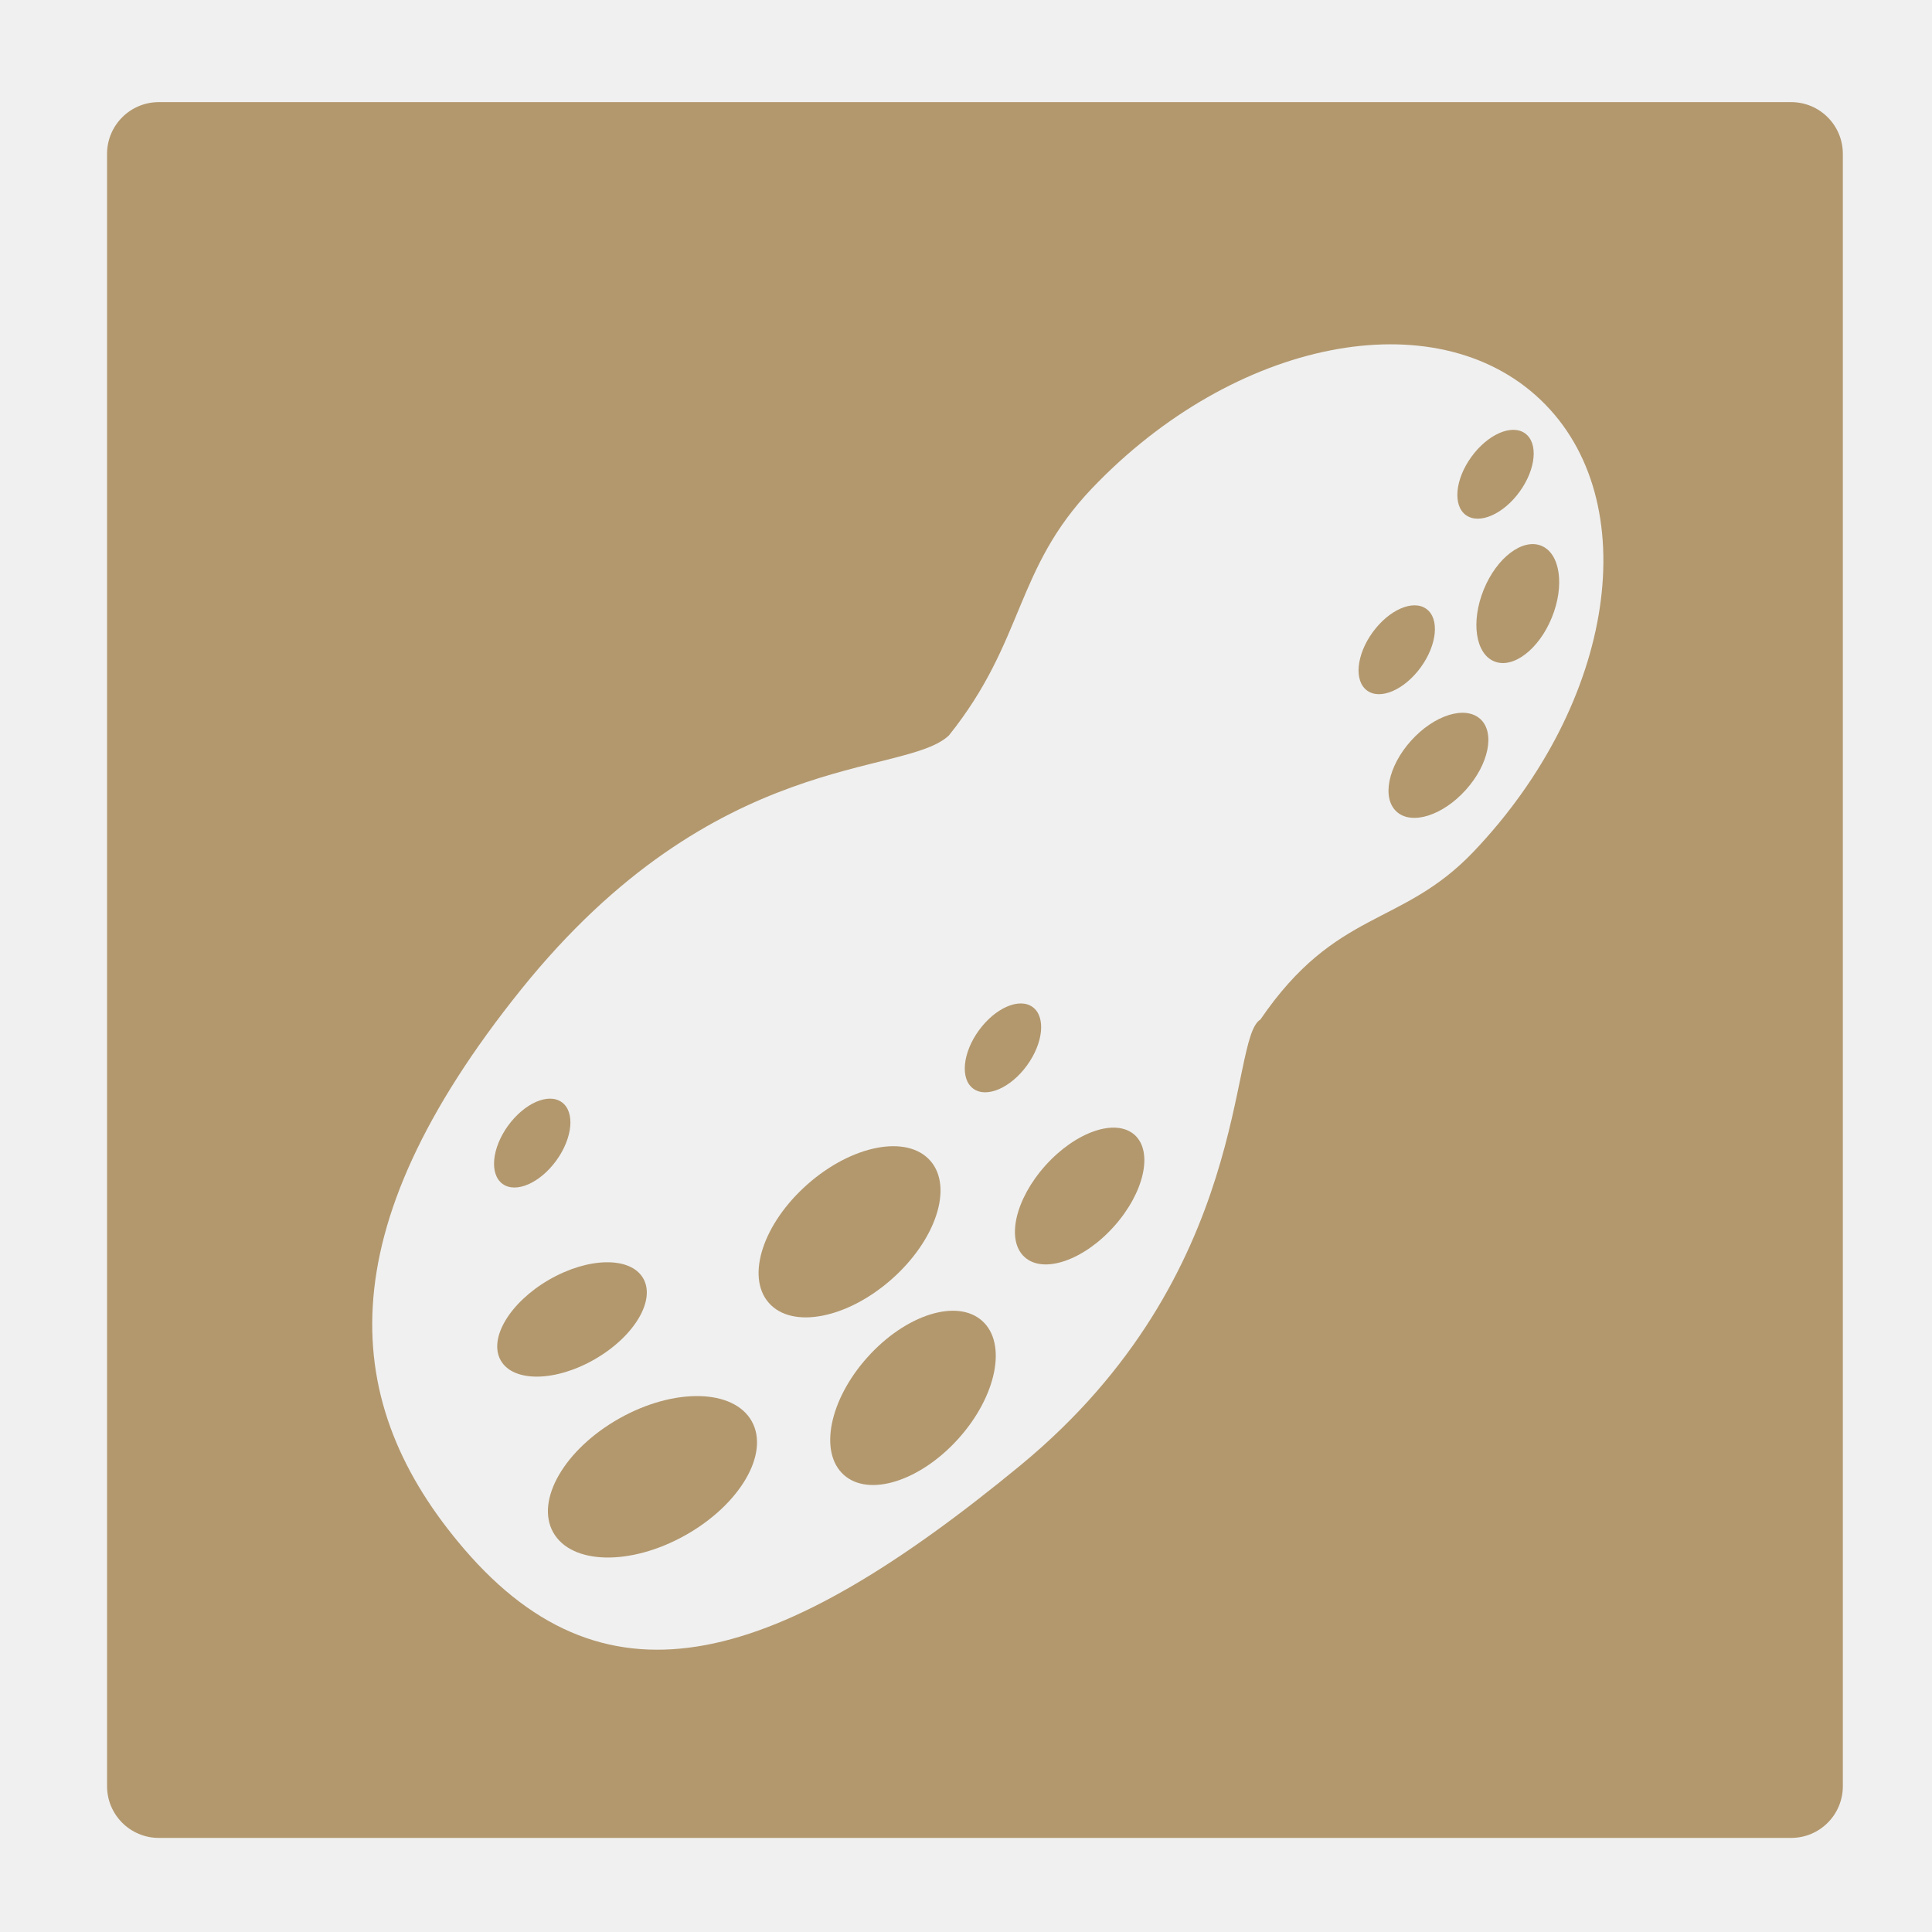
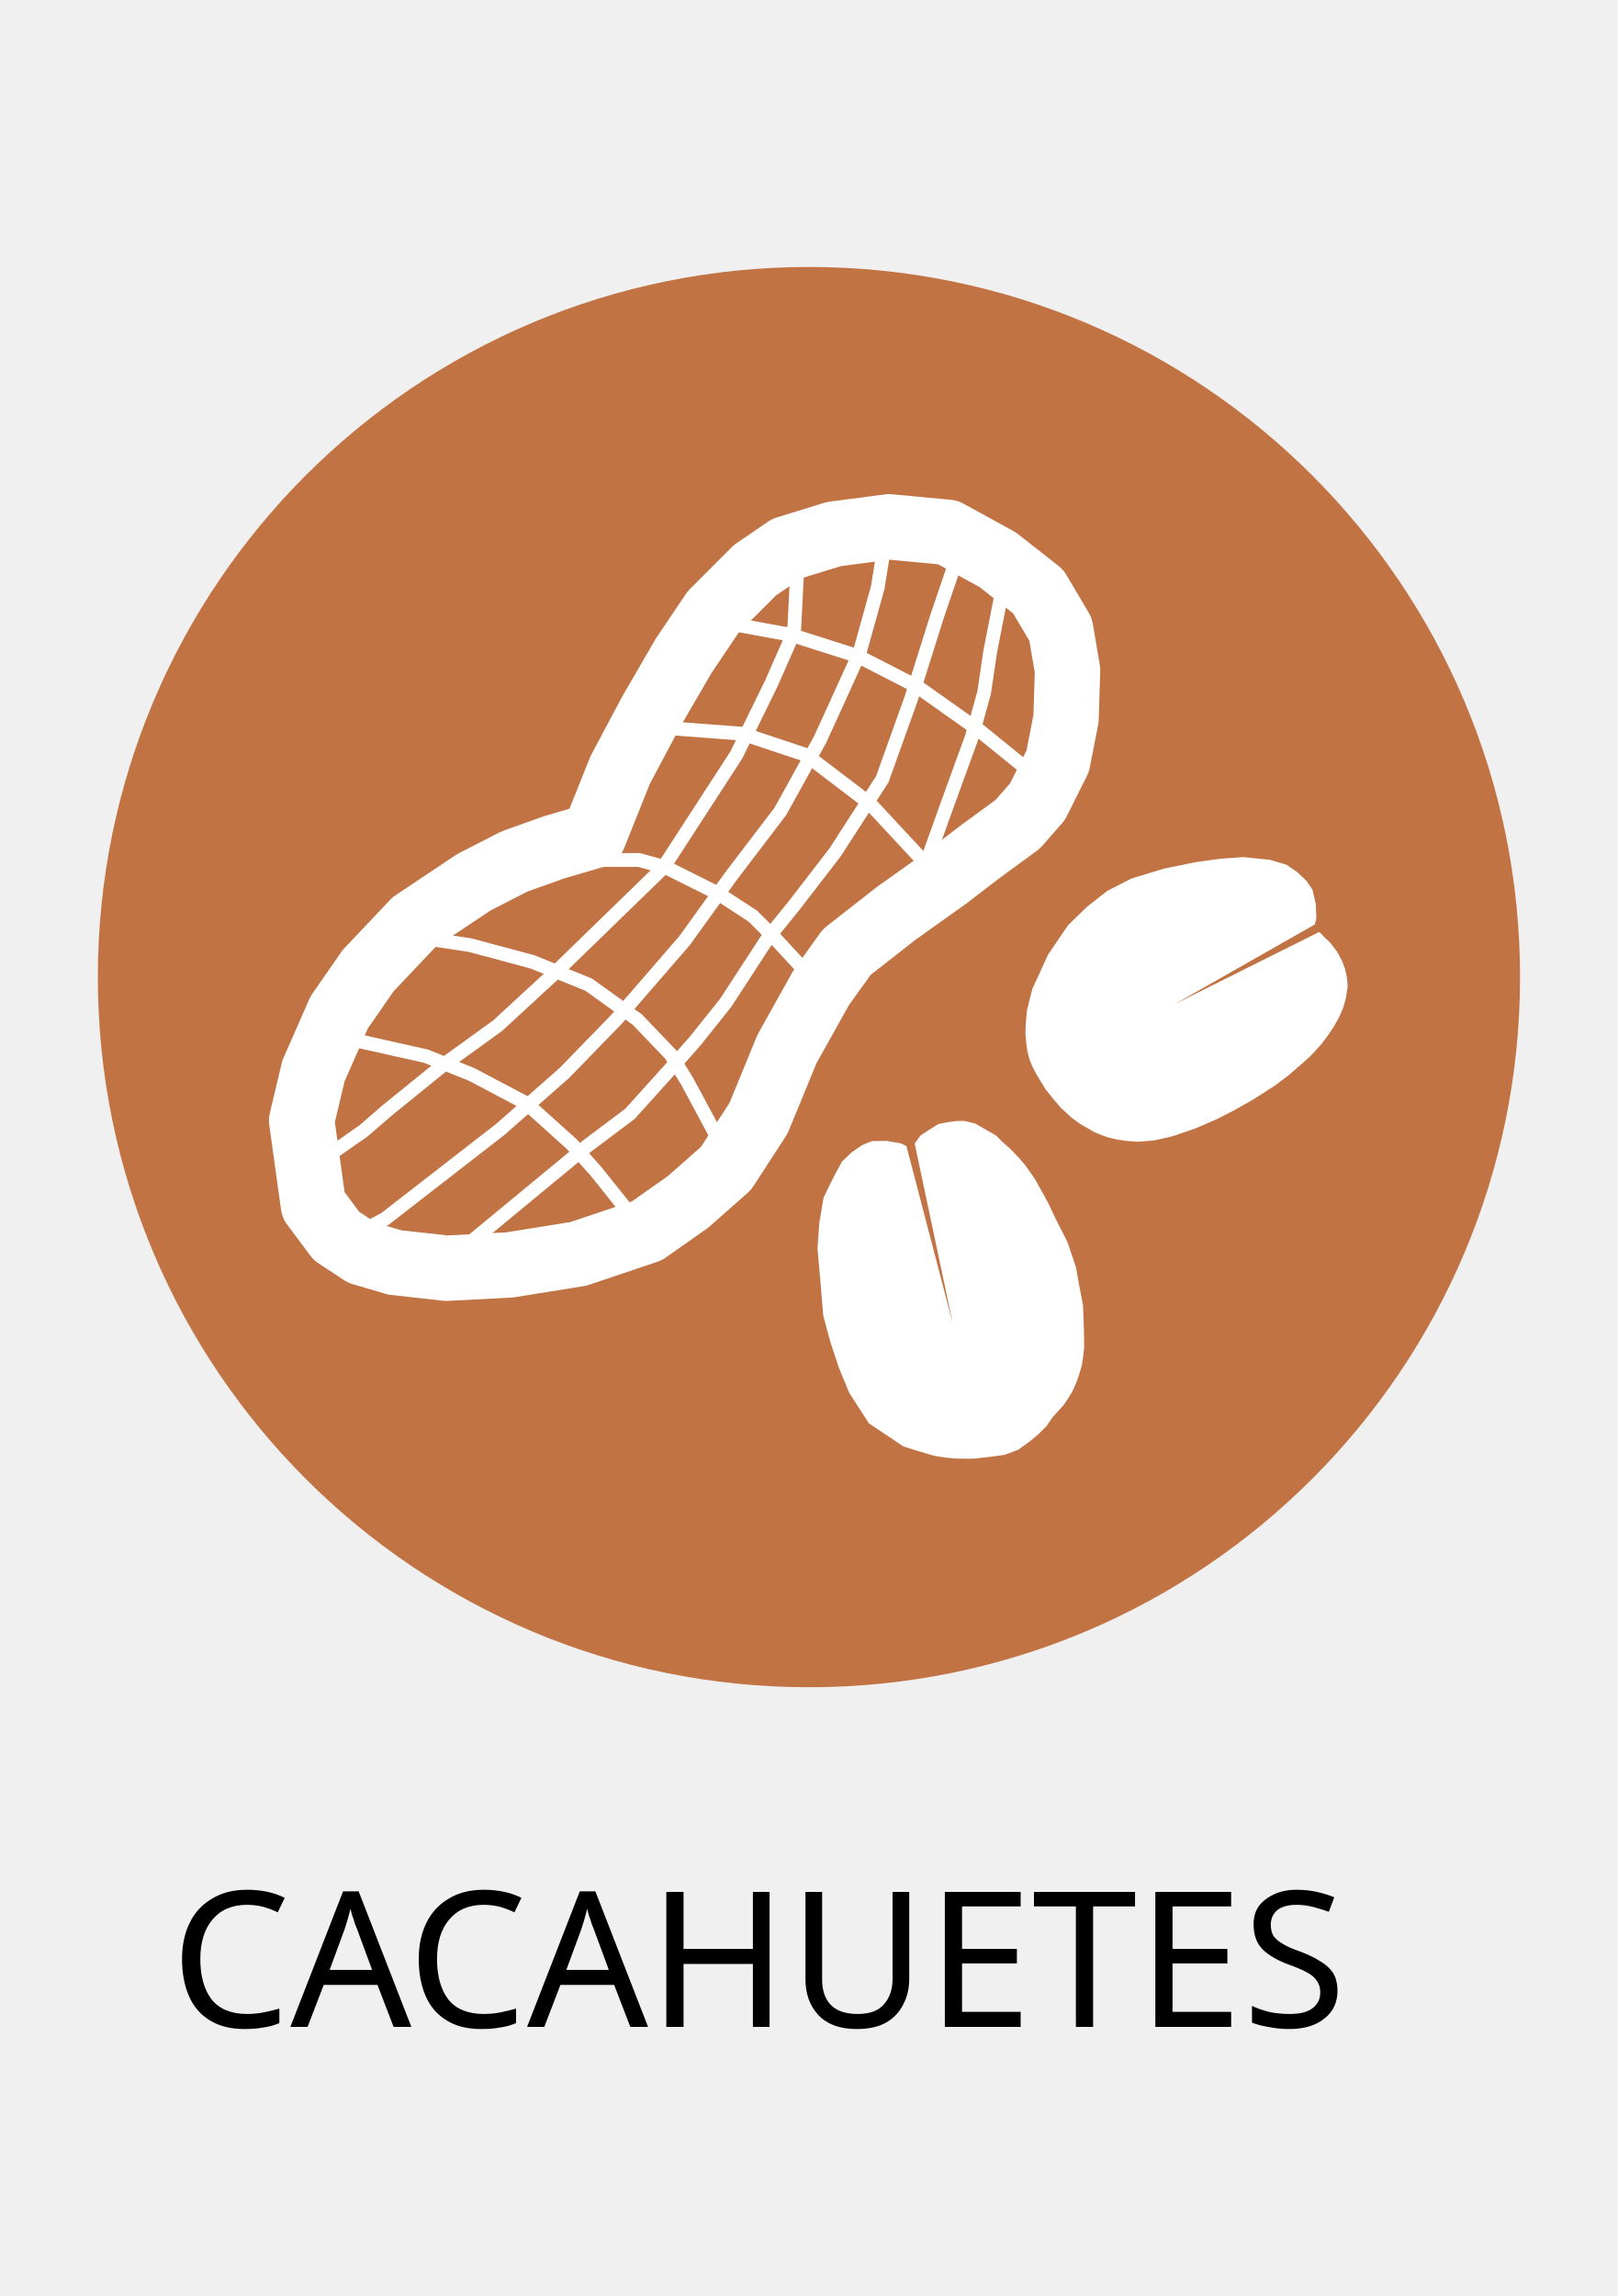
- <svg xmlns="http://www.w3.org/2000/svg" version="1.1" width="512" height="512" id="svg2" xml:space="preserve">
-   <defs id="defs6">
-     <clipPath id="clipPath16">
-       <path d="M 0,792 612,792 612,0 0,0 0,792 z" id="path18" />
-     </clipPath>
-   </defs>
-   <g transform="matrix(1.25,0,0,-1.25,0,512)" id="g10">
-     <g transform="translate(35.57599,687.2117)" id="g24">
-       <path d="m 0,0 c -0.639,-0.683 -1.691,-2.175 -2.451,-3.288 0.219,-0.738 -0.84,-4.543 -1.678,-5.938 -0.902,-1.504 -2.365,-1.726 -3.441,-1.08 -0.159,0.096 -0.313,0.22 -0.463,0.358 -3.145,-3.503 -7.406,-8.236 -11.319,-12.541 0.362,0.171 0.803,0.275 1.362,0.273 1.613,-0.008 5.422,-2.001 6.424,-2.835 0.705,0.081 1.347,0.176 1.81,0.284 1.957,0.457 3.686,0.705 3.686,0.705 0,0 -2.787,-0.873 -5.285,-1.421 -0.36,-0.78 -3.401,-3.207 -6.657,-1.548 -1.656,0.843 -2.539,1.089 -2.533,2.419 0.002,0.355 0.057,0.689 0.164,0.992 -1.328,-1.46 -2.596,-2.846 -3.748,-4.096 0.277,0.075 0.584,0.125 0.947,0.124 1.627,-0.007 5.489,-2.036 6.452,-2.857 1.437,0.219 2.894,0.481 3.798,0.758 2.301,0.702 4.327,1.131 4.327,1.131 0,0 -5.01,-1.939 -8.18,-2.634 -0.844,-0.961 -3.547,-2.677 -6.418,-1.213 -1.656,0.844 -2.539,1.089 -2.533,2.418 0,0.209 0.025,0.407 0.06,0.599 -1.656,-1.783 -2.926,-3.118 -3.543,-3.705 -0.242,-0.23 -0.529,-0.527 -0.844,-0.869 0.43,0.414 1.075,0.672 2.002,0.668 1.848,-0.008 6.428,-2.487 6.983,-3.189 1.381,0.213 2.76,0.466 3.627,0.732 2.301,0.701 4.326,1.131 4.326,1.131 0,0 -5.227,-2.024 -8.379,-2.68 -1.062,-1.028 -3.74,-2.523 -6.578,-1.077 -1.748,0.892 -2.684,1.15 -2.676,2.554 0.002,0.652 0.17,1.24 0.537,1.688 -1.086,-1.198 -2.525,-2.944 -4.06,-4.875 0.355,0.126 0.773,0.197 1.273,0.195 1.762,-0.008 5.873,-2.146 7.07,-3.1 1.344,0.21 2.672,0.457 3.516,0.715 2.301,0.702 4.326,1.131 4.326,1.131 0,0 -4.449,-1.721 -7.615,-2.502 -0.625,-0.971 -3.861,-3.358 -7.32,-1.596 -1.84,0.938 -2.823,1.211 -2.817,2.688 0.002,0.181 0.014,0.359 0.039,0.531 -3.89,-4.985 -7.832,-10.324 -7.832,-10.324 l -1.841,0.853 c 0,0 4.623,5.884 8.498,10.458 -0.264,-0.081 -0.543,-0.138 -0.84,-0.154 -1.475,-0.083 -1.797,0.884 -2.828,2.673 -1.907,3.304 0.203,6.607 1.166,7.363 0.599,3.204 2.05,7.72 2.05,7.72 0,0 -0.31,-2.047 -0.877,-4.384 -0.203,-0.837 -0.369,-2.132 -0.5,-3.449 0.993,-1.086 3.401,-5.168 3.502,-6.951 0.02,-0.35 -0.009,-0.654 -0.058,-0.936 1.08,1.244 1.912,2.194 3.226,3.612 -0.158,-0.031 -0.324,-0.052 -0.494,-0.061 -1.4,-0.078 -1.707,0.84 -2.687,2.539 -1.555,2.699 -0.293,5.396 0.674,6.556 0.47,3.186 2.187,8.522 2.187,8.522 0,0 -0.31,-2.046 -0.879,-4.384 -0.209,-0.862 -0.379,-2.212 -0.51,-3.572 0.62,-0.275 3.497,-4.935 3.604,-6.837 0.016,-0.289 -0.002,-0.545 -0.035,-0.785 0.996,1.051 2.232,2.338 3.816,3.978 -0.314,-0.142 -0.666,-0.227 -1.049,-0.25 -1.328,-0.072 -1.619,0.797 -2.547,2.407 -1.71,2.97 0.18,5.939 1.047,6.625 0.586,3.209 2.073,7.832 2.073,7.832 0,0 -0.311,-2.046 -0.877,-4.384 -0.213,-0.874 -0.385,-2.248 -0.516,-3.627 0.928,-1.077 2.994,-4.611 3.082,-6.176 0.031,-0.564 -0.053,-1.015 -0.209,-1.386 1.266,1.309 2.733,2.821 4.447,4.588 -0.38,-0.265 -0.855,-0.405 -1.379,-0.434 -1.328,-0.075 -1.619,0.796 -2.548,2.405 -1.907,3.309 0.652,6.607 1.293,6.758 0.406,2.477 1.082,5.176 1.082,5.176 0,0 -0.147,-1.741 -0.489,-3.719 -0.078,-0.453 -0.134,-1.073 -0.173,-1.752 0.919,-1.057 3.007,-4.619 3.097,-6.193 0.041,-0.754 -0.111,-1.319 -0.39,-1.735 3.181,3.275 7.177,7.385 12.287,12.635 -0.756,0.819 -1.231,2.117 -0.524,3.297 0.752,1.251 4.281,2.822 5.68,3.203 0.254,0.331 0.576,0.746 0.998,1.289 1.344,1.727 4.041,4.219 4.041,4.219 C 1.959,2.265 1.084,1.159 0,0 m -2.453,-19.501 c 0,0 -1.996,-0.541 -4.07,-0.96 -0.358,-0.779 -3.399,-3.208 -6.657,-1.549 -1.654,0.844 -2.539,1.089 -2.533,2.419 0.006,1.33 0.697,2.404 2.555,2.397 1.685,-0.007 5.76,-2.18 6.533,-2.937 0.26,0.031 0.498,0.066 0.697,0.105 1.842,0.354 3.475,0.525 3.475,0.525 m 0.012,4.067 c 0.037,-0.521 -3.026,-3.272 -6.321,-1.594 -1.564,0.797 -2.398,1.028 -2.392,2.284 0.006,1.256 0.658,2.271 2.412,2.264 1.523,-0.007 5.121,-1.89 6.066,-2.678 0.317,0.01 0.602,0.026 0.828,0.052 1.577,0.177 2.985,0.22 2.985,0.22 0,0 -1.768,-0.332 -3.578,-0.548 m -16.485,6.357 c 0.295,2.042 0.699,3.976 0.699,3.976 0,0 -0.076,-1.642 -0.322,-3.501 -0.023,-0.177 -0.041,-0.387 -0.056,-0.612 0.828,-0.816 3.14,-4.682 3.234,-6.34 0.103,-1.855 -0.936,-2.599 -2.262,-2.675 -1.328,-0.075 -1.619,0.794 -2.547,2.406 -1.871,3.246 0.555,6.482 1.254,6.746 m 4.752,4.349 c 0.002,0 0.002,-0.001 0.004,-0.001 0.111,1.789 0.334,3.515 0.334,3.515 0,0 0.037,-1.408 -0.047,-2.992 -0.012,-0.207 -0.013,-0.459 -0.008,-0.739 0.836,-0.9 2.905,-4.401 2.991,-5.923 0.099,-1.752 -0.883,-2.456 -2.135,-2.526 -1.254,-0.07 -1.529,0.751 -2.406,2.272 -1.848,3.203 0.746,6.407 1.267,6.394 m 20.207,10.882 -56.803,0 c -0.994,0 -1.8,-0.805 -1.8,-1.8 l 0,-56.802 c 0,-0.994 0.806,-1.8 1.8,-1.8 l 56.803,0 c 0.994,0 1.799,0.806 1.799,1.8 l 0,56.802 c 0,0.995 -0.805,1.8 -1.799,1.8" id="path26" style="fill:#904f75;fill-opacity:1;fill-rule:nonzero;stroke:none" />
-     </g>
-     <g transform="translate(-59.27801,653.5457)" id="g28">
-       <path d="m 0,0 c -4.467,0 -8.088,2.356 -8.088,5.264 0,2.907 3.621,5.263 8.088,5.263 4.467,0 10.912,-3.465 10.912,-5.135 C 10.912,3.724 4.467,0 0,0 m -24,-3 c -4.467,0 -8.088,2.357 -8.088,5.264 0,2.907 3.621,5.263 8.088,5.263 4.467,0 10.912,-3.465 10.912,-5.135 C -13.088,0.724 -19.533,-3 -24,-3 m 8.5,24.764 c 4.467,0 10.912,-3.466 10.912,-5.136 0,-1.668 -6.445,-5.391 -10.912,-5.391 -4.467,0 -8.088,2.356 -8.088,5.263 0,2.907 3.621,5.264 8.088,5.264 m 33.166,18.056 -56.803,0 c -0.994,0 -1.8,-0.805 -1.8,-1.799 l 0,-56.803 c 0,-0.994 0.806,-1.8 1.8,-1.8 l 56.803,0 c 0.994,0 1.8,0.806 1.8,1.8 l 0,56.803 c 0,0.994 -0.806,1.799 -1.8,1.799" id="path30" style="fill:#b18c54;fill-opacity:1;fill-rule:nonzero;stroke:none" />
-     </g>
-     <g transform="translate(5.263494,882.8797)" id="g56">
-       <path d="m 0,0 c -1.08,0 -1.955,-0.875 -1.955,-1.955 0,-1.08 0.875,-1.955 1.955,-1.955 1.078,0 1.953,0.875 1.953,1.955 C 1.953,-0.875 1.078,0 0,0" id="path58" style="fill:#984b3b;fill-opacity:1;fill-rule:nonzero;stroke:none" />
-     </g>
-     <g transform="matrix(6.092513,0,0,6.092513,126.2354,-4494.384)" id="g3461">
-       <g transform="translate(30.54669,775.2717)" id="g92">
-         <path d="m 0,0 c -2.502,-2.621 -4.768,-1.964 -7.408,-5.831 -1.117,-0.662 -0.235,-8.831 -8.36,-15.521 -8.386,-6.902 -14.312,-8.777 -19.351,-2.898 -4.313,5.032 -4.819,11.003 1.988,19.468 6.777,8.428 13.318,7.37 14.883,8.836 2.65,3.304 2.277,5.766 4.984,8.604 4.957,5.194 11.946,6.571 15.608,3.076 C 6.006,12.238 4.957,5.194 0,0 m 11.063,26.094 -56.803,0 c -0.994,0 -1.801,-0.805 -1.801,-1.8 l 0,-56.802 c 0,-0.994 0.807,-1.8 1.801,-1.8 l 56.803,0 c 0.994,0 1.798,0.806 1.798,1.8 l 0,56.802 c 0,0.995 -0.804,1.8 -1.798,1.8" id="path94" style="fill:#b3986e;fill-opacity:1;fill-rule:nonzero;stroke:none" />
+ <svg xmlns="http://www.w3.org/2000/svg" width="262.205" height="372.047" id="svg4209" version="1.1">
+   <defs id="defs4211" />
+   <g id="layer1" transform="translate(0,-680.3149)">
+     <g id="g4887" transform="matrix(5.576633,0,0,5.576633,-1133.139,-1008.267)">
+       <text id="text4050" y="361.692" x="208.156" style="font-size:15px;font-style:normal;font-weight:normal;line-height:125%;letter-spacing:0px;word-spacing:0px;fill:#000000;fill-opacity:1;stroke:none;font-family:Sans" xml:space="preserve">
+         <tspan style="font-size:5.5px" y="361.692" x="208.156" id="tspan4052">CACAHUETES</tspan>
+       </text>
+       <g id="g4870">
+         <path style="fill:#c27344;fill-opacity:1;stroke:#c27344;stroke-width:3;stroke-linecap:round;stroke-linejoin:round;stroke-miterlimit:4;stroke-opacity:1;stroke-dasharray:none;stroke-dashoffset:0" id="path3230-0" d="m 39.937,29.288 c 0,10.339 -8.222,18.72 -18.364,18.72 -10.142,0 -18.364,-8.381 -18.364,-18.72 0,-10.339 8.222,-18.72 18.364,-18.72 10.142,0 18.364,8.381 18.364,18.72 z" transform="matrix(1.040331,0,0,1.020515,204.2603,301.2992)" />
+         <g id="g4171" transform="translate(25.71674,302.986)">
+           <g id="g4128">
+             <path style="fill:#ffffff;stroke:#ffffff;stroke-width:0.05;stroke-linecap:round;stroke-linejoin:round;stroke-miterlimit:4;stroke-opacity:1;stroke-dasharray:none" d="m 207.507,28.542 0.453,-0.985 0.576,-0.847 0.552,-0.536 0.583,-0.457 0.709,-0.362 0.946,-0.284 0.93,-0.189 0.693,-0.095 0.662,-0.047 0.772,0.079 0.473,0.142 0.299,0.205 0.268,0.252 0.173,0.252 0.095,0.41 0.016,0.41 -0.039,0.165 -4.873,2.77 5.019,-2.506 0.138,0.146 0.165,0.154 0.201,0.264 0.142,0.268 0.079,0.209 0.055,0.248 0.024,0.256 -0.055,0.359 -0.071,0.248 -0.122,0.288 -0.154,0.272 -0.193,0.288 -0.173,0.225 -0.303,0.331 -0.209,0.189 -0.429,0.37 -0.39,0.295 -0.646,0.414 -0.571,0.323 -0.492,0.248 -0.587,0.256 -0.674,0.232 -0.516,0.118 -0.256,0.024 -0.248,0.016 -0.319,-0.024 -0.244,-0.035 -0.26,-0.059 -0.225,-0.079 -0.189,-0.079 -0.422,-0.244 -0.248,-0.185 -0.299,-0.276 -0.197,-0.229 -0.24,-0.299 -0.252,-0.41 -0.142,-0.272 -0.075,-0.193 -0.059,-0.225 -0.028,-0.201 -0.028,-0.307 0.012,-0.311 0.035,-0.366 0.091,-0.375 z" id="path4108" />
+             <path style="fill:#ffffff;stroke:#ffffff;stroke-width:0.05;stroke-linecap:round;stroke-linejoin:round;stroke-miterlimit:4;stroke-opacity:1;stroke-dasharray:none" d="m 203.742,41.816 -0.994,-0.664 -0.568,-0.88 -0.3,-0.729 -0.247,-0.744 -0.207,-0.769 -0.081,-0.984 -0.085,-0.949 0.052,-0.745 0.123,-0.735 0.3,-0.614 0.237,-0.433 0.263,-0.25 0.302,-0.21 0.283,-0.117 0.42,-0.007 0.404,0.07 0.154,0.073 1.616,6.187 -1.328,-6.275 0.156,-0.214 0.216,-0.145 0.3,-0.188 0.26,-0.052 0.252,-0.034 0.239,-0.002 0.302,0.077 0.308,0.175 0.29,0.168 0.178,0.179 0.234,0.207 0.241,0.249 0.184,0.216 0.261,0.366 0.141,0.244 0.273,0.497 0.208,0.443 0.348,0.687 0.244,0.72 0.093,0.518 0.113,0.596 0.025,0.692 0.008,0.529 -0.03,0.255 -0.036,0.246 -0.089,0.307 -0.086,0.232 -0.112,0.242 -0.124,0.203 -0.116,0.169 -0.327,0.361 -0.17,0.251 -0.238,0.235 -0.249,0.208 -0.327,0.235 -0.391,0.146 -0.358,0.051 -0.298,0.033 -0.232,0.027 -0.265,7.95e-4 -0.291,-0.006 -0.286,-0.029 -0.304,-0.049 -0.457,-0.135 z" id="path4108-5" />
+           </g>
+           <path id="path4151" d="m 194.738,24.09 0.765,-1.912 0.882,-1.658 0.96,-1.655 0.856,-1.27 1.215,-1.215 0.918,-0.627 1.374,-0.424 1.606,-0.211 1.709,0.161 1.449,0.796 1.176,0.921 0.651,1.101 0.203,1.189 -0.044,1.403 -0.242,1.239 -0.588,1.176 -0.58,0.661 -1.1,0.804 -0.963,0.739 -1.465,1.043 -1.436,1.124 -0.737,1.028 -0.999,1.788 -0.827,2.011 -0.945,1.457 -1.098,0.97 -1.2,0.845 -1.996,0.671 -1.996,0.32 -1.834,0.096 -1.499,-0.167 -0.955,-0.281 -0.744,-0.489 -0.669,-0.898 -0.341,-2.456 0.343,-1.442 0.749,-1.704 0.84,-1.21 1.33,-1.405 1.748,-1.166 1.174,-0.601 1.143,-0.409 z" style="fill:none;stroke:#ffffff;stroke-width:1.9;stroke-linecap:round;stroke-linejoin:round;stroke-miterlimit:4;stroke-opacity:1;stroke-dasharray:none" />
+           <path id="path4153" d="m 198.785,17.948 1.679,0.309 1.945,0.619 1.724,0.884 1.812,1.282 1.635,1.326 0,0" style="fill:none;stroke:#ffffff;stroke-width:0.4;stroke-linecap:round;stroke-linejoin:round;stroke-miterlimit:4;stroke-opacity:1;stroke-dasharray:none" />
+           <path id="path4155" d="m 196.708,20.953 2.342,0.177 1.856,0.619 1.856,1.414 1.724,1.856" style="fill:none;stroke:#ffffff;stroke-width:0.4;stroke-linecap:butt;stroke-linejoin:miter;stroke-miterlimit:4;stroke-opacity:1;stroke-dasharray:none" />
+           <path id="path4157" d="m 195.029,24.798 1.016,0 0.795,0.221 1.503,0.751 1.016,0.663 0.619,0.619 1.061,1.149" style="fill:none;stroke:#ffffff;stroke-width:0.4;stroke-linecap:butt;stroke-linejoin:miter;stroke-miterlimit:4;stroke-opacity:1;stroke-dasharray:none" />
+           <path id="path4159" d="m 189.681,27.052 1.458,0.221 1.812,0.486 1.635,0.663 1.414,1.016 0.972,1.016 0.486,0.795 0.972,1.812" style="fill:none;stroke:#ffffff;stroke-width:0.4;stroke-linecap:butt;stroke-linejoin:miter;stroke-miterlimit:4;stroke-opacity:1;stroke-dasharray:none" />
+           <path id="path4161" d="m 187.295,29.925 2.563,0.575 1.326,0.53 1.591,0.84 1.326,1.193 0.707,0.795 1.237,1.547" style="fill:none;stroke:#ffffff;stroke-width:0.4;stroke-linecap:butt;stroke-linejoin:miter;stroke-miterlimit:4;stroke-opacity:1;stroke-dasharray:none" />
+           <path id="path4163" d="m 200.642,16.445 -0.088,1.724 -0.663,1.503 -1.016,2.077 -2.121,3.27 -3.138,3.049 -1.679,1.547 -1.591,1.149 -1.635,1.326 -0.663,0.575 -1.326,0.928 0.221,-0.177" style="fill:none;stroke:#ffffff;stroke-width:0.4;stroke-linecap:butt;stroke-linejoin:miter;stroke-miterlimit:4;stroke-opacity:1;stroke-dasharray:none" />
+           <path id="path4165" d="m 187.914,35.626 0.751,-0.398 3.359,-2.607 1.856,-1.635 1.503,-1.547 1.989,-2.298 1.37,-1.9 1.414,-1.856 1.149,-2.077 0.486,-1.061 0.663,-1.458 0.53,-1.9 0.221,-1.37" style="fill:none;stroke:#ffffff;stroke-width:0.4;stroke-linecap:butt;stroke-linejoin:miter;stroke-miterlimit:4;stroke-opacity:1;stroke-dasharray:none" />
+           <path id="path4167" d="m 205.37,15.783 -0.663,1.945 -0.751,2.386 -0.84,2.342 -1.37,2.121 -1.193,1.547 -0.751,0.928 -1.237,1.9 -0.884,1.105 -0.663,0.751 -1.237,1.37 -1.237,0.928 -3.801,3.138" style="fill:none;stroke:#ffffff;stroke-width:0.4;stroke-linecap:butt;stroke-linejoin:miter;stroke-miterlimit:4;stroke-opacity:1;stroke-dasharray:none" />
+           <path id="path4169" d="m 206.652,16.711 -0.398,2.033 -0.177,1.193 -0.354,1.282 -0.707,1.945 -0.619,1.724" style="fill:none;stroke:#ffffff;stroke-width:0.4;stroke-linecap:butt;stroke-linejoin:miter;stroke-miterlimit:4;stroke-opacity:1;stroke-dasharray:none" />
+         </g>
      </g>
-       <g transform="translate(15.66389,764.3679)" id="g96">
-         <path d="m 0,0 c -1.057,-1.175 -1.383,-2.605 -0.727,-3.195 0.655,-0.589 2.043,-0.115 3.1,1.06 C 3.43,-0.96 3.754,0.47 3.1,1.059 2.443,1.648 1.057,1.174 0,0" id="path98" style="fill:#b3986e;fill-opacity:1;fill-rule:nonzero;stroke:none" />
-       </g>
-       <g transform="translate(1.661994,760.4368)" id="g100">
-         <path d="m 0,0 c -0.441,0.764 -1.906,0.741 -3.275,-0.049 -1.368,-0.792 -2.12,-2.052 -1.678,-2.815 0.441,-0.762 1.908,-0.74 3.275,0.051 C -0.309,-2.022 0.441,-0.762 0,0" id="path102" style="fill:#b3986e;fill-opacity:1;fill-rule:nonzero;stroke:none" />
-       </g>
-       <g transform="translate(28.38269,779.1448)" id="g104">
-         <path d="M 0,0 C -0.803,-0.892 -1.027,-1.999 -0.5,-2.472 0.025,-2.945 1.102,-2.606 1.904,-1.713 2.707,-0.822 2.932,0.285 2.406,0.758 1.879,1.231 0.803,0.892 0,0" id="path106" style="fill:#b3986e;fill-opacity:1;fill-rule:nonzero;stroke:none" />
-       </g>
-       <g transform="translate(30.90999,784.3992)" id="g108">
-         <path d="m 0,0 c -0.451,-1.112 -0.287,-2.229 0.369,-2.495 0.654,-0.267 1.553,0.418 2.004,1.53 C 2.824,0.146 2.66,1.264 2.006,1.529 1.35,1.796 0.451,1.111 0,0" id="path110" style="fill:#b3986e;fill-opacity:1;fill-rule:nonzero;stroke:none" />
-       </g>
-       <g transform="translate(28.72249,781.7014)" id="g112">
-         <path d="M 0,0 C 0.568,0.784 0.656,1.694 0.193,2.029 -0.27,2.365 -1.107,2.001 -1.676,1.216 -2.246,0.432 -2.332,-0.477 -1.869,-0.813 -1.406,-1.149 -0.57,-0.786 0,0" id="path114" style="fill:#b3986e;fill-opacity:1;fill-rule:nonzero;stroke:none" />
-       </g>
-       <g transform="translate(32.15999,787.8084)" id="g116">
-         <path d="M 0,0 C 0.568,0.784 0.656,1.694 0.193,2.029 -0.27,2.365 -1.107,2.001 -1.676,1.216 -2.246,0.432 -2.332,-0.477 -1.869,-0.813 -1.406,-1.149 -0.57,-0.785 0,0" id="path118" style="fill:#b3986e;fill-opacity:1;fill-rule:nonzero;stroke:none" />
-       </g>
-       <g transform="translate(-1.361506,764.5344)" id="g120">
-         <path d="M 0,0 C 0.57,0.785 0.656,1.694 0.193,2.029 -0.27,2.365 -1.105,2.001 -1.676,1.217 -2.246,0.432 -2.332,-0.477 -1.869,-0.813 -1.406,-1.149 -0.57,-0.785 0,0" id="path122" style="fill:#b3986e;fill-opacity:1;fill-rule:nonzero;stroke:none" />
-       </g>
-       <g transform="translate(15.01939,767.8474)" id="g124">
-         <path d="M 0,0 C 0.57,0.785 0.656,1.694 0.195,2.029 -0.27,2.365 -1.105,2.001 -1.676,1.217 -2.246,0.432 -2.332,-0.477 -1.869,-0.813 -1.406,-1.149 -0.568,-0.785 0,0" id="path126" style="fill:#b3986e;fill-opacity:1;fill-rule:nonzero;stroke:none" />
-       </g>
-       <g transform="translate(9.472494,757.697)" id="g128">
-         <path d="m 0,0 c -1.332,-1.479 -1.703,-3.315 -0.83,-4.1 0.871,-0.783 2.656,-0.221 3.988,1.259 1.33,1.478 1.701,3.314 0.83,4.098 C 3.115,2.042 1.33,1.479 0,0" id="path130" style="fill:#b3986e;fill-opacity:1;fill-rule:nonzero;stroke:none" />
-       </g>
-       <g transform="translate(11.65219,764.5296)" id="g132">
-         <path d="M 0,0 C -0.807,0.915 -2.717,0.55 -4.268,-0.817 -5.82,-2.184 -6.424,-4.034 -5.617,-4.949 -4.813,-5.863 -2.902,-5.498 -1.35,-4.13 0.201,-2.764 0.805,-0.914 0,0" id="path134" style="fill:#b3986e;fill-opacity:1;fill-rule:nonzero;stroke:none" />
-       </g>
-       <g transform="translate(0.8435937,755.5676)" id="g136">
-         <path d="m 0,0 c -1.906,-1.069 -2.943,-2.847 -2.313,-3.972 0.631,-1.125 2.686,-1.172 4.594,-0.102 1.908,1.068 2.944,2.846 2.315,3.97 C 3.965,1.021 1.908,1.068 0,0" id="path138" style="fill:#b3986e;fill-opacity:1;fill-rule:nonzero;stroke:none" />
-       </g>
-     </g>
-     <g transform="translate(121.7108,753.1204)" id="g140">
-       <path d="m 0,0 c -0.471,-0.148 -1.113,-0.305 -1.777,-0.435 -1.475,-1.987 -8.348,-6.461 -13.993,-4.781 -4.228,1.152 -7.324,4.131 -8.373,6.924 -2.453,-0.894 -6.349,-0.062 -9.8,2.921 -3.164,2.71 -5.032,6.421 -5.364,9.365 -2.558,0.291 -5.931,2.823 -8.232,7.209 -3.5,6.43 -2.399,15.618 -0.795,17.228 -0.182,0.333 -0.344,0.694 -0.459,1.072 -0.588,1.771 -1.332,2.613 -1.303,2.63 -0.023,0.009 0.51,3.362 1.149,2.775 0.605,-0.569 0.429,-2.808 0.441,-2.812 -0.033,0.011 -0.262,-0.951 0.469,-2.677 0.103,-0.26 0.205,-0.511 0.308,-0.752 1.608,-0.851 7.668,-5.655 10.143,-10.001 1.607,-3.061 2.578,-6.173 2.729,-8.901 2.402,-0.146 5.168,-1.52 7.781,-3.757 2.611,-2.257 4.586,-4.968 5.465,-7.649 2.263,0.976 5.277,0.969 8.476,0.097 C -9.262,7.26 -4.232,3.445 -2.064,1.408 -1.256,1.238 -0.42,1.217 0.133,1.511 1.623,2.297 2.797,3.157 2.797,3.155 2.814,3.158 1.59,0.483 0,0 m 3.119,48.246 -56.803,0 c -0.994,0 -1.8,-0.806 -1.8,-1.8 l 0,-56.803 c 0,-0.994 0.806,-1.8 1.8,-1.8 l 56.803,0 c 0.994,0 1.801,0.806 1.801,1.8 l 0,56.803 c 0,0.994 -0.807,1.8 -1.801,1.8" id="path142" style="fill:#8fa15b;fill-opacity:1;fill-rule:nonzero;stroke:none" />
-     </g>
-     <g transform="translate(107.9823,758.2805)" id="g144">
-       <path d="m 0,0 c -1.271,0.033 -4.443,3.435 -6.379,0.02 -1.1,-1.777 -0.508,-6.408 4.623,-7.941 7.703,-1.851 8.791,3.585 8.262,5.608 C 5.723,1.453 2.199,-0.217 0,0" id="path146" style="fill:#8fa15b;fill-opacity:1;fill-rule:nonzero;stroke:none" />
-     </g>
-     <g transform="translate(92.69519,766.6458)" id="g148">
-       <path d="m 0,0 c -1.135,0.615 -2.893,5.196 -5.803,2.97 -1.601,-1.116 -2.576,-5.643 1.567,-9.414 6.33,-5.239 9.058,-0.767 9.289,1.33 C 5.635,-1.305 1.924,-1.213 0,0" id="path150" style="fill:#8fa15b;fill-opacity:1;fill-rule:nonzero;stroke:none" />
-     </g>
-     <g transform="translate(76.49009,786.2014)" id="g152">
-       <path d="m 0,0 c -1.85,-0.254 -4.189,-4.111 -1.498,-9.667 4.277,-7.957 8.244,-5.038 9.123,-3.212 1.75,3.265 -1.705,5.126 -3.127,7.205 C 3.625,-4.554 3.418,0.653 0,0" id="path154" style="fill:#8fa15b;fill-opacity:1;fill-rule:nonzero;stroke:none" />
-     </g>
-     <g transform="translate(-130.6842,675.5271)" id="g156">
-       <path d="m 0,0 -2.256,-2.257 c -0.284,-0.284 -0.744,-0.284 -1.028,0 l -1.971,1.971 c -0.284,0.284 -0.284,0.744 0,1.028 l 2.256,2.256 c 0.284,0.283 0.744,0.283 1.028,0 L 0,1.027 C 0.284,0.743 0.284,0.283 0,0 m -2.427,-5.998 -2.257,-2.256 c -0.284,-0.284 -0.744,-0.284 -1.028,0 l -1.971,1.971 c -0.284,0.283 -0.284,0.743 0,1.027 L -5.426,-3 c 0.283,0.284 0.744,0.284 1.028,0 l 1.97,-1.971 c 0.284,-0.283 0.284,-0.744 10e-4,-1.027 m -4.391,-28.72 -5,12 c 0,0 -13.658,-11.468 -19.798,-12.182 -4.358,-0.506 -11.073,6.209 -10.566,10.566 0.714,6.141 11.364,19.116 11.364,19.116 l -9,4.5 13.343,2.374 3.142,-2.571 -3.682,-8.536 1.597,1.597 c 0.284,0.284 0.744,0.284 1.028,0 l 1.971,-1.971 c 0.284,-0.284 0.284,-0.745 0,-1.029 l -2.256,-2.255 c -0.284,-0.285 -0.744,-0.285 -1.029,0 l -1.97,1.97 c -0.017,0.018 -0.03,0.037 -0.045,0.055 l -0.519,-1.205 1.677,-1.678 c 0.285,-0.283 0.285,-0.744 0.001,-1.027 l -2.256,-2.257 c -0.285,-0.284 -0.745,-0.284 -1.029,0 l -0.373,0.373 -0.516,-1.196 0.032,-0.033 c 0.285,-0.285 0.285,-0.745 0.001,-1.029 l -0.862,-0.861 -1.688,-3.915 c 0.08,-0.035 0.156,-0.084 0.222,-0.151 l 1.885,-1.884 1.325,0.57 c -0.14,0.026 -0.274,0.092 -0.383,0.201 l -1.97,1.971 c -0.285,0.283 -0.285,0.744 0,1.027 l 2.256,2.257 c 0.284,0.284 0.744,0.284 1.028,0 l 1.971,-1.971 c 0.284,-0.284 0.284,-0.744 0,-1.028 l -2.12,-2.119 2.762,1.191 0.143,0.143 c 0.177,0.177 0.423,0.244 0.652,0.199 l 1.32,0.57 -0.088,0.088 c -0.283,0.284 -0.283,0.744 0.001,1.028 l 2.256,2.256 c 0.284,0.284 0.744,0.284 1.028,0 l 1.393,-1.393 1.197,0.518 -1.733,1.732 c -0.284,0.283 -0.284,0.744 0,1.027 l 2.256,2.257 c 0.284,0.284 0.745,0.284 1.028,0 l 1.971,-1.971 c 0.284,-0.284 0.284,-0.744 0,-1.028 l -0.878,-0.878 7.532,3.249 2.571,-3.141 -1.192,-15.526 z m -13.431,31.005 1.971,-1.971 c 0.284,-0.285 0.284,-0.744 0,-1.028 l -2.256,-2.257 c -0.284,-0.283 -0.744,-0.283 -1.029,0 l -1.97,1.971 c -0.284,0.284 -0.284,0.744 0,1.028 l 2.256,2.256 c 0.284,0.284 0.744,0.284 1.028,10e-4 m 0.857,1.885 2.256,2.256 c 0.284,0.284 0.744,0.284 1.028,0 l 1.971,-1.971 c 0.284,-0.283 0.284,-0.744 0,-1.028 l -2.256,-2.257 c -0.284,-0.283 -0.744,-0.283 -1.028,0 l -1.971,1.972 c -0.284,0.283 -0.284,0.744 0,1.028 m 4.141,4.141 2.256,2.255 c 0.284,0.285 0.745,0.285 1.028,0 l 1.971,-1.97 c 0.284,-0.284 0.284,-0.744 0,-1.028 l -2.256,-2.256 c -0.284,-0.285 -0.744,-0.285 -1.028,0 l -1.971,1.971 c -0.284,0.283 -0.284,0.743 0,1.028 m 5.755,-6.784 -1.971,1.971 c -0.283,0.284 -0.283,0.744 0,1.028 l 2.257,2.257 c 0.283,0.283 0.744,0.283 1.027,0 l 1.971,-1.971 c 0.284,-0.285 0.284,-0.744 10e-4,-1.028 l -2.257,-2.257 c -0.284,-0.283 -0.744,-0.283 -1.028,0 m -2.328,-5.954 c -0.284,0.284 -0.284,0.744 0,1.029 l 2.257,2.255 c 0.283,0.285 0.744,0.285 1.027,0 l 1.971,-1.97 c 0.284,-0.284 0.284,-0.744 0.001,-1.028 l -2.257,-2.257 c -0.284,-0.284 -0.744,-0.284 -1.028,0 l -1.971,1.971 z m -4.141,-3.113 2.257,2.257 c 0.283,0.283 0.744,0.283 1.027,0 l 1.971,-1.971 c 0.284,-0.285 0.284,-0.744 0,-1.028 l -2.256,-2.257 c -0.284,-0.283 -0.744,-0.283 -1.028,0 l -1.971,1.971 c -0.284,0.285 -0.284,0.744 0,1.028 m 0.357,7.926 2.256,2.256 c 0.284,0.284 0.745,0.284 1.028,0 l 1.971,-1.971 c 0.284,-0.284 0.284,-0.745 0,-1.028 l -2.256,-2.256 c -0.284,-0.285 -0.745,-0.285 -1.028,0 l -1.971,1.97 c -0.284,0.284 -0.284,0.745 0,1.029 m -4.141,-5.169 c -0.284,0.283 -0.284,0.743 0,1.027 l 2.256,2.256 c 0.284,0.284 0.744,0.284 1.028,0 l 1.971,-1.971 c 0.284,-0.283 0.284,-0.744 0,-1.027 l -2.256,-2.257 c -0.284,-0.283 -0.744,-0.283 -1.028,10e-4 l -1.971,1.971 z m -3.027,-7.997 -2.256,-2.257 c -0.284,-0.283 -0.745,-0.283 -1.029,0 l -1.97,1.971 c -0.284,0.284 -0.284,0.744 0,1.028 l 2.256,2.257 c 0.284,0.283 0.744,0.283 1.028,0 l 1.971,-1.971 c 0.284,-0.285 0.284,-0.744 0,-1.028 m -1.114,3.855 c -0.284,0.284 -0.284,0.743 0,1.028 l 2.256,2.256 c 0.284,0.285 0.744,0.284 1.028,0 l 1.971,-1.97 c 0.284,-0.285 0.284,-0.745 0,-1.029 l -2.256,-2.257 c -0.284,-0.283 -0.744,-0.283 -1.028,0 l -1.971,1.972 z m 14.851,19.448 2.256,2.257 c 0.284,0.284 0.744,0.284 1.028,0 l 1.971,-1.97 C -3.5,4.527 -3.5,4.067 -3.784,3.783 L -6.041,1.527 c -0.283,-0.284 -0.744,-0.283 -1.027,0 l -1.971,1.971 c -0.284,0.284 -0.284,0.744 0,1.027 m 15.051,13.314 -56.803,0 c -0.994,0 -1.8,-0.806 -1.8,-1.8 l 0,-56.803 c 0,-0.994 0.806,-1.799 1.8,-1.799 l 56.803,0 c 0.994,0 1.8,0.805 1.8,1.799 l 0,56.803 c 0,0.994 -0.806,1.8 -1.8,1.8" id="path158" style="fill:#d79f54;fill-opacity:1;fill-rule:nonzero;stroke:none" />
    </g>
  </g>
</svg>
